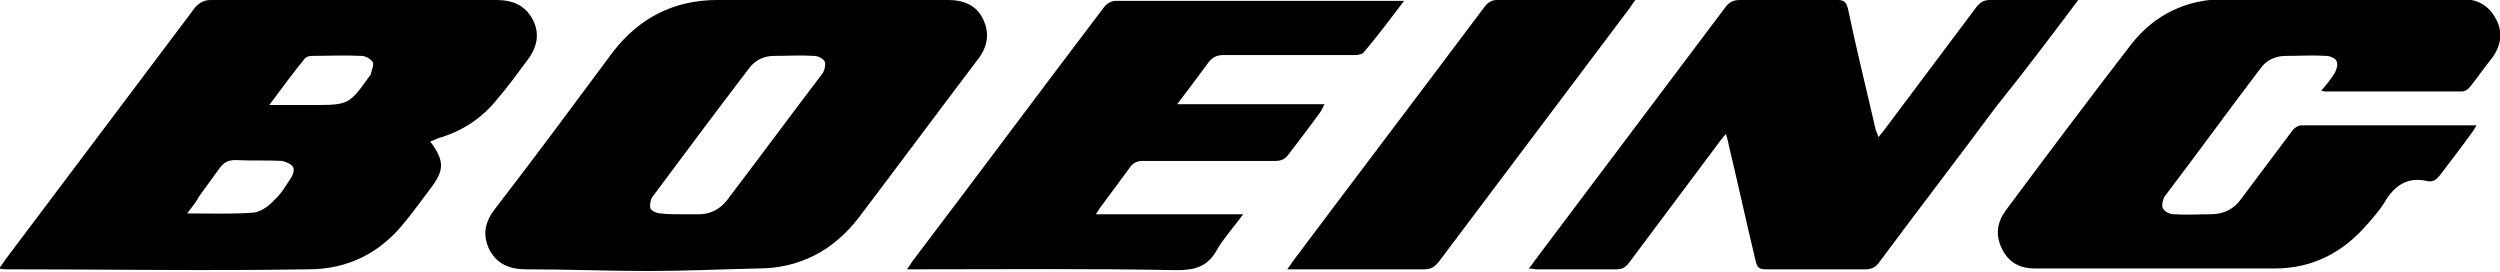
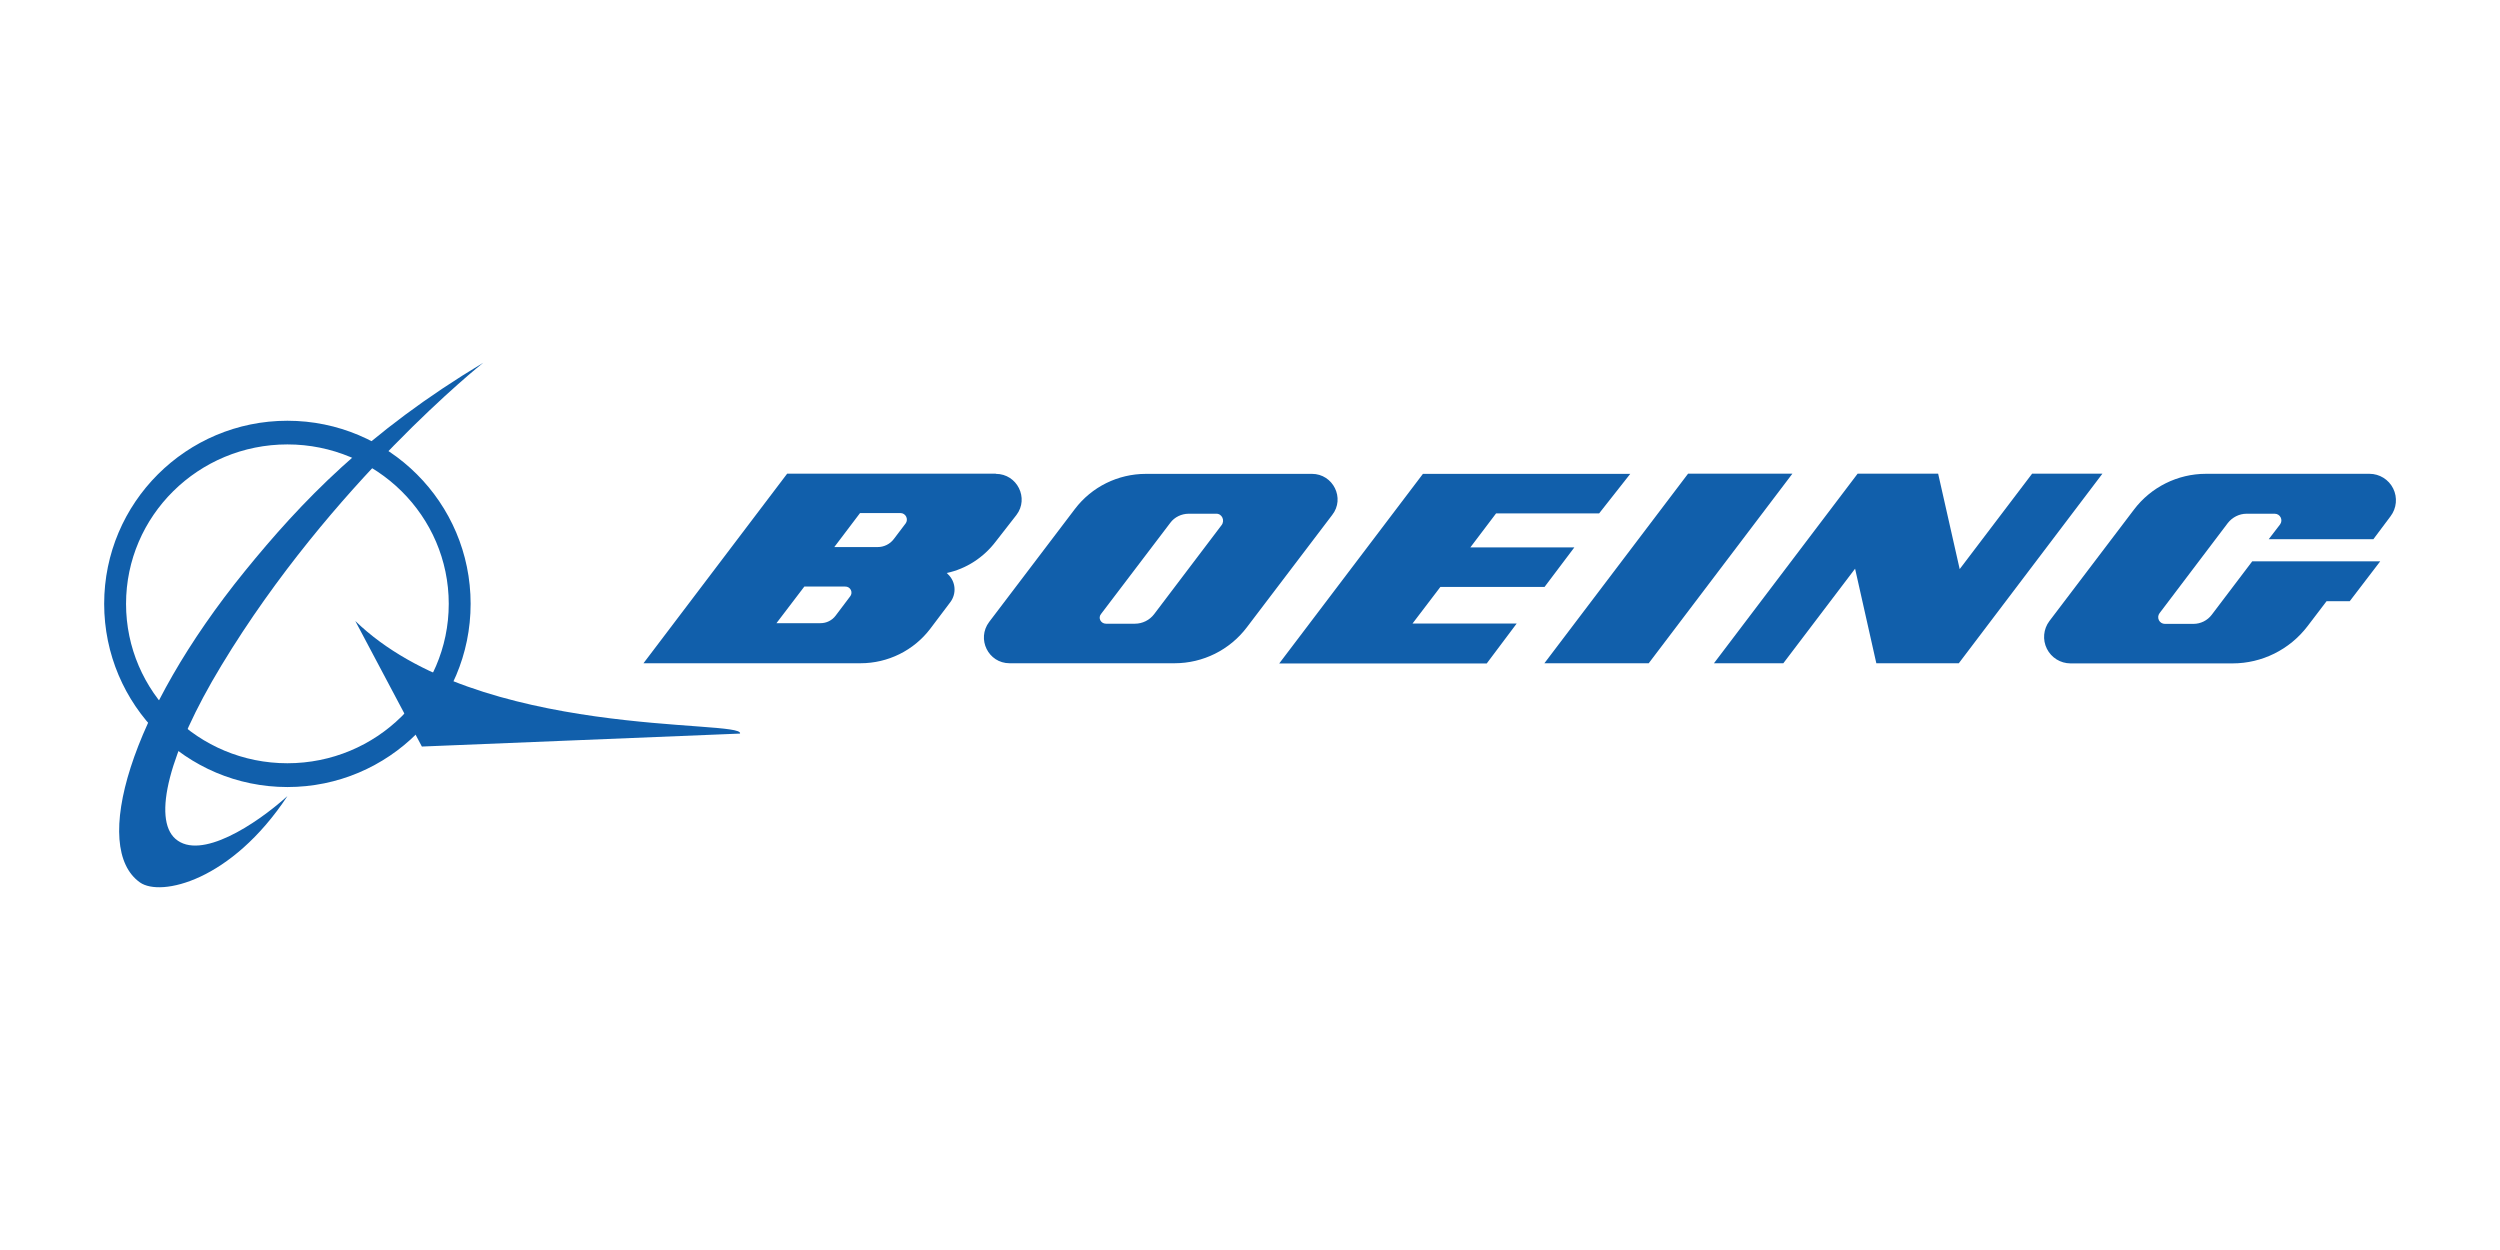
- <svg xmlns="http://www.w3.org/2000/svg" enable-background="new 0 0 295.2 32" viewBox="0 0 295.2 32">
-   <path d="m274.1 10.7c.3.1.4.1.5.1h16.1c.4 0 .8-.3 1-.6.9-1.1 1.7-2.3 2.6-3.4 1-1.4 1.3-3 .4-4.6-.8-1.5-2.1-2.3-3.9-2.3-9.4 0-18.7 0-28.1 0-4.5 0-8.3 1.8-11.1 5.4-5 6.5-9.9 13-14.8 19.6-1 1.4-1.2 2.9-.4 4.5s2.1 2.3 3.9 2.3h28.3c4.5 0 8.1-1.9 11-5.3.7-.8 1.4-1.6 1.9-2.4 1.2-2.1 2.8-3.2 5.2-2.6.6.1 1-.2 1.4-.7 1.3-1.7 2.6-3.4 3.9-5.2.1-.2.3-.4.4-.7-7 0-13.8 0-20.7 0-.3 0-.8.3-1 .6-2 2.7-4 5.3-6 8-.9 1.3-2.1 1.9-3.7 1.9-1.4 0-2.9.1-4.3 0-.5 0-1.1-.3-1.3-.7-.2-.3 0-1.1.2-1.4 3.8-5 7.5-10.1 11.3-15.1.7-1 1.8-1.5 3-1.5 1.6 0 3.2-.1 4.8 0 .4 0 1.1.3 1.2.6.2.4 0 1-.2 1.4-.5.8-1 1.4-1.6 2.1zm-28.7-10.7h-1.1c-3.1 0-6.2 0-9.3 0-.7 0-1.1.2-1.6.8-3.6 4.8-7.2 9.6-10.8 14.4-.2.3-.5.6-.8 1-.1-.4-.2-.6-.3-.8-1.1-4.8-2.3-9.6-3.3-14.4-.2-.7-.4-1-1.2-1-3.8 0-7.7 0-11.5 0-.8 0-1.3.2-1.8.9-7.5 10-15 19.9-22.5 29.9-.2.3-.4.6-.7.9.4 0 .7.1.9.1h9.5c.6 0 1-.2 1.4-.7 3.6-4.8 7.1-9.5 10.7-14.3.2-.3.5-.6.8-1 .1.5.3.9.3 1.2 1.1 4.6 2.1 9.2 3.2 13.8.2.8.4 1 1.2 1h11.8c.6 0 1.1-.2 1.5-.7 4.6-6.2 9.3-12.3 13.9-18.5 3.3-4.1 6.4-8.2 9.7-12.6zm-79.6.1c-.4 0-.6 0-.8 0-11.1 0-22.2 0-33.3 0-.4 0-1 .3-1.3.7-7.6 10-15.1 20.1-22.7 30.1-.2.3-.3.5-.6.9h1.4c10.1 0 20.2-.1 30.4.1 2.2 0 3.7-.4 4.8-2.4.8-1.4 2-2.7 3.1-4.2h-17.4c.3-.4.4-.7.6-.9 1.1-1.5 2.3-3.1 3.4-4.6.4-.6.9-.8 1.6-.8h15.6c.7 0 1.1-.2 1.5-.7 1.3-1.7 2.6-3.4 3.9-5.2.1-.2.2-.4.4-.8h-17.4c1.3-1.7 2.5-3.3 3.6-4.8.5-.7 1-1 1.9-1h15.5c.4 0 .9-.1 1.1-.4 1.6-1.9 3.1-3.9 4.7-6zm-13.8 31.7h1.1 15.1c.8 0 1.2-.3 1.7-.9 7.5-10 15-19.9 22.5-29.9.2-.3.4-.6.7-1-.4 0-.7 0-1 0-5.1 0-10.2 0-15.3 0-.7 0-1.1.3-1.5.8-7.5 10-15.1 20-22.6 30-.2.3-.4.6-.7 1zm-101.2-15.1c1.7 2.3 1.7 3.4 0 5.6-1 1.3-1.9 2.6-2.9 3.8-2.9 3.7-6.7 5.7-11.5 5.7-11.8.2-23.8 0-35.7 0-.2 0-.4 0-.8-.1.3-.4.5-.7.7-1 7.5-10 15-19.9 22.5-29.9.5-.5 1-.8 1.8-.8h33.7c1.9 0 3.4.6 4.3 2.3s.5 3.4-.7 4.9c-1.1 1.5-2.2 3-3.4 4.4-1.8 2.3-4.2 3.9-7 4.7-.3.1-.6.3-1 .4zm-28.7 8.5c2.8 0 5.4.1 7.9-.1.8-.1 1.8-.8 2.4-1.5.8-.7 1.3-1.6 1.9-2.5.3-.4.5-1.1.3-1.4s-.8-.6-1.3-.7c-1.8-.1-3.6 0-5.5-.1-.9 0-1.4.3-1.9 1-.8 1.1-1.6 2.2-2.4 3.3-.3.6-.8 1.2-1.4 2zm9.7-12.8h5c4.4 0 4.4 0 6.9-3.5 0 0 .1-.1.1-.2.1-.5.4-1.1.2-1.4s-.8-.7-1.3-.7c-2-.1-4 0-5.9 0-.3 0-.6.1-.8.3-1.4 1.7-2.7 3.5-4.2 5.5zm44.7 19.6c-4.7 0-9.7-.2-14.4-.2-1.9 0-3.4-.6-4.3-2.3-.9-1.8-.5-3.4.7-4.9 4.7-6.1 9.3-12.3 13.9-18.5 3.1-4 7.2-6.1 12.3-6.1h27.2c1.9 0 3.4.6 4.2 2.3s.5 3.3-.7 4.8c-4.7 6.2-9.3 12.4-14 18.6-3 3.9-7 6-11.9 6-4.5.1-8.6.3-13 .3zm3.8-6.7h2.2c1.3 0 2.4-.5 3.3-1.6 3.8-5 7.5-10 11.3-15 .3-.4.4-1.1.3-1.4-.2-.4-.8-.7-1.3-.7-1.6-.1-3.1 0-4.7 0-1.2 0-2.2.5-2.9 1.4-3.9 5.1-7.7 10.2-11.5 15.3-.2.3-.3 1-.2 1.3s.8.6 1.2.6c.8.1 1.6.1 2.3.1z" />
+ <svg xmlns="http://www.w3.org/2000/svg" width="120" height="60" fill="#115fab">
+   <path d="M13.795 20.196C8.943 20.196 5 24.13 5 28.983a8.8 8.8 0 0 0 8.795 8.795c4.86 0 8.795-3.935 8.795-8.795s-3.943-8.787-8.795-8.787zm0 16.44c-4.277 0-7.745-3.43-7.745-7.652s3.468-7.652 7.745-7.652 7.745 3.43 7.745 7.652c0 4.23-3.468 7.652-7.745 7.652zm34.005-13.9H37.784l-6.897 9.1h10.42c1.314 0 2.558-.614 3.352-1.664l.956-1.268a1.01 1.01 0 0 0-.101-1.33l-.07-.07c.94-.2 1.773-.747 2.356-1.516l.988-1.268c.614-.8.04-1.975-.988-1.975zm-7 5.9l-.692.918a.9.9 0 0 1-.723.358H37.27l1.338-1.757h1.96c.25-.008.4.28.233.482zm2.667-3.507l-.56.74a.97.97 0 0 1-.785.39h-2.076l1.236-1.633h1.936c.257 0 .404.295.25.505zm19.505-2.383H55c-1.338 0-2.597.622-3.406 1.687l-4.114 5.42c-.614.817-.04 1.983.98 1.983h7.924a4.35 4.35 0 0 0 3.46-1.719l4.1-5.397c.63-.8.047-1.975-.972-1.975zm-4.34 2.465l-3.227 4.26a1.16 1.16 0 0 1-.933.467h-1.384c-.25 0-.4-.28-.233-.474l3.32-4.37c.2-.272.537-.435.88-.435h1.314c.28-.016.443.32.264.552zm19.62-2.465H68.3l-6.897 9.1h9.96L72.8 29.93h-5l1.338-1.757h5l1.43-1.897h-4.992l1.236-1.633h4.946z" />
+   <path d="M79.138 31.837H74.13l6.897-9.1h5.008zm14.884 0h-3.958l-1.02-4.54-3.445 4.54h-3.33l6.897-9.1h3.865l1.034 4.58 3.476-4.58h3.375zM108.9 25.88h5.023l.824-1.1a1.27 1.27 0 0 0-1.011-2.037h-7.854c-1.353 0-2.636.638-3.453 1.72l-4.06 5.35a1.27 1.27 0 0 0 1.011 2.03h7.784c1.407 0 2.737-.66 3.593-1.78l.918-1.205h1.112l1.462-1.913h-6.143l-1.944 2.566a1.1 1.1 0 0 1-.871.435h-1.376a.32.32 0 0 1-.257-.513l3.274-4.324c.218-.28.552-.45.902-.45h1.353c.264 0 .412.303.257.513zm-73.378 9.332l-15.272.622-3.196-6.027c5.88 5.7 18.678 4.705 18.468 5.404zm-27.1 5.054c-1.1-.964-.334-4.13 2.208-8.328 5.296-8.756 12.566-14.526 12.566-14.526-5.568 3.344-8.74 6.68-11.44 10C6.2 34.255 4.37 40.7 6.72 42.358c.995.7 4.378-.062 7.076-4.145-1.524 1.37-4.176 3.1-5.373 2.053z" />
</svg>
